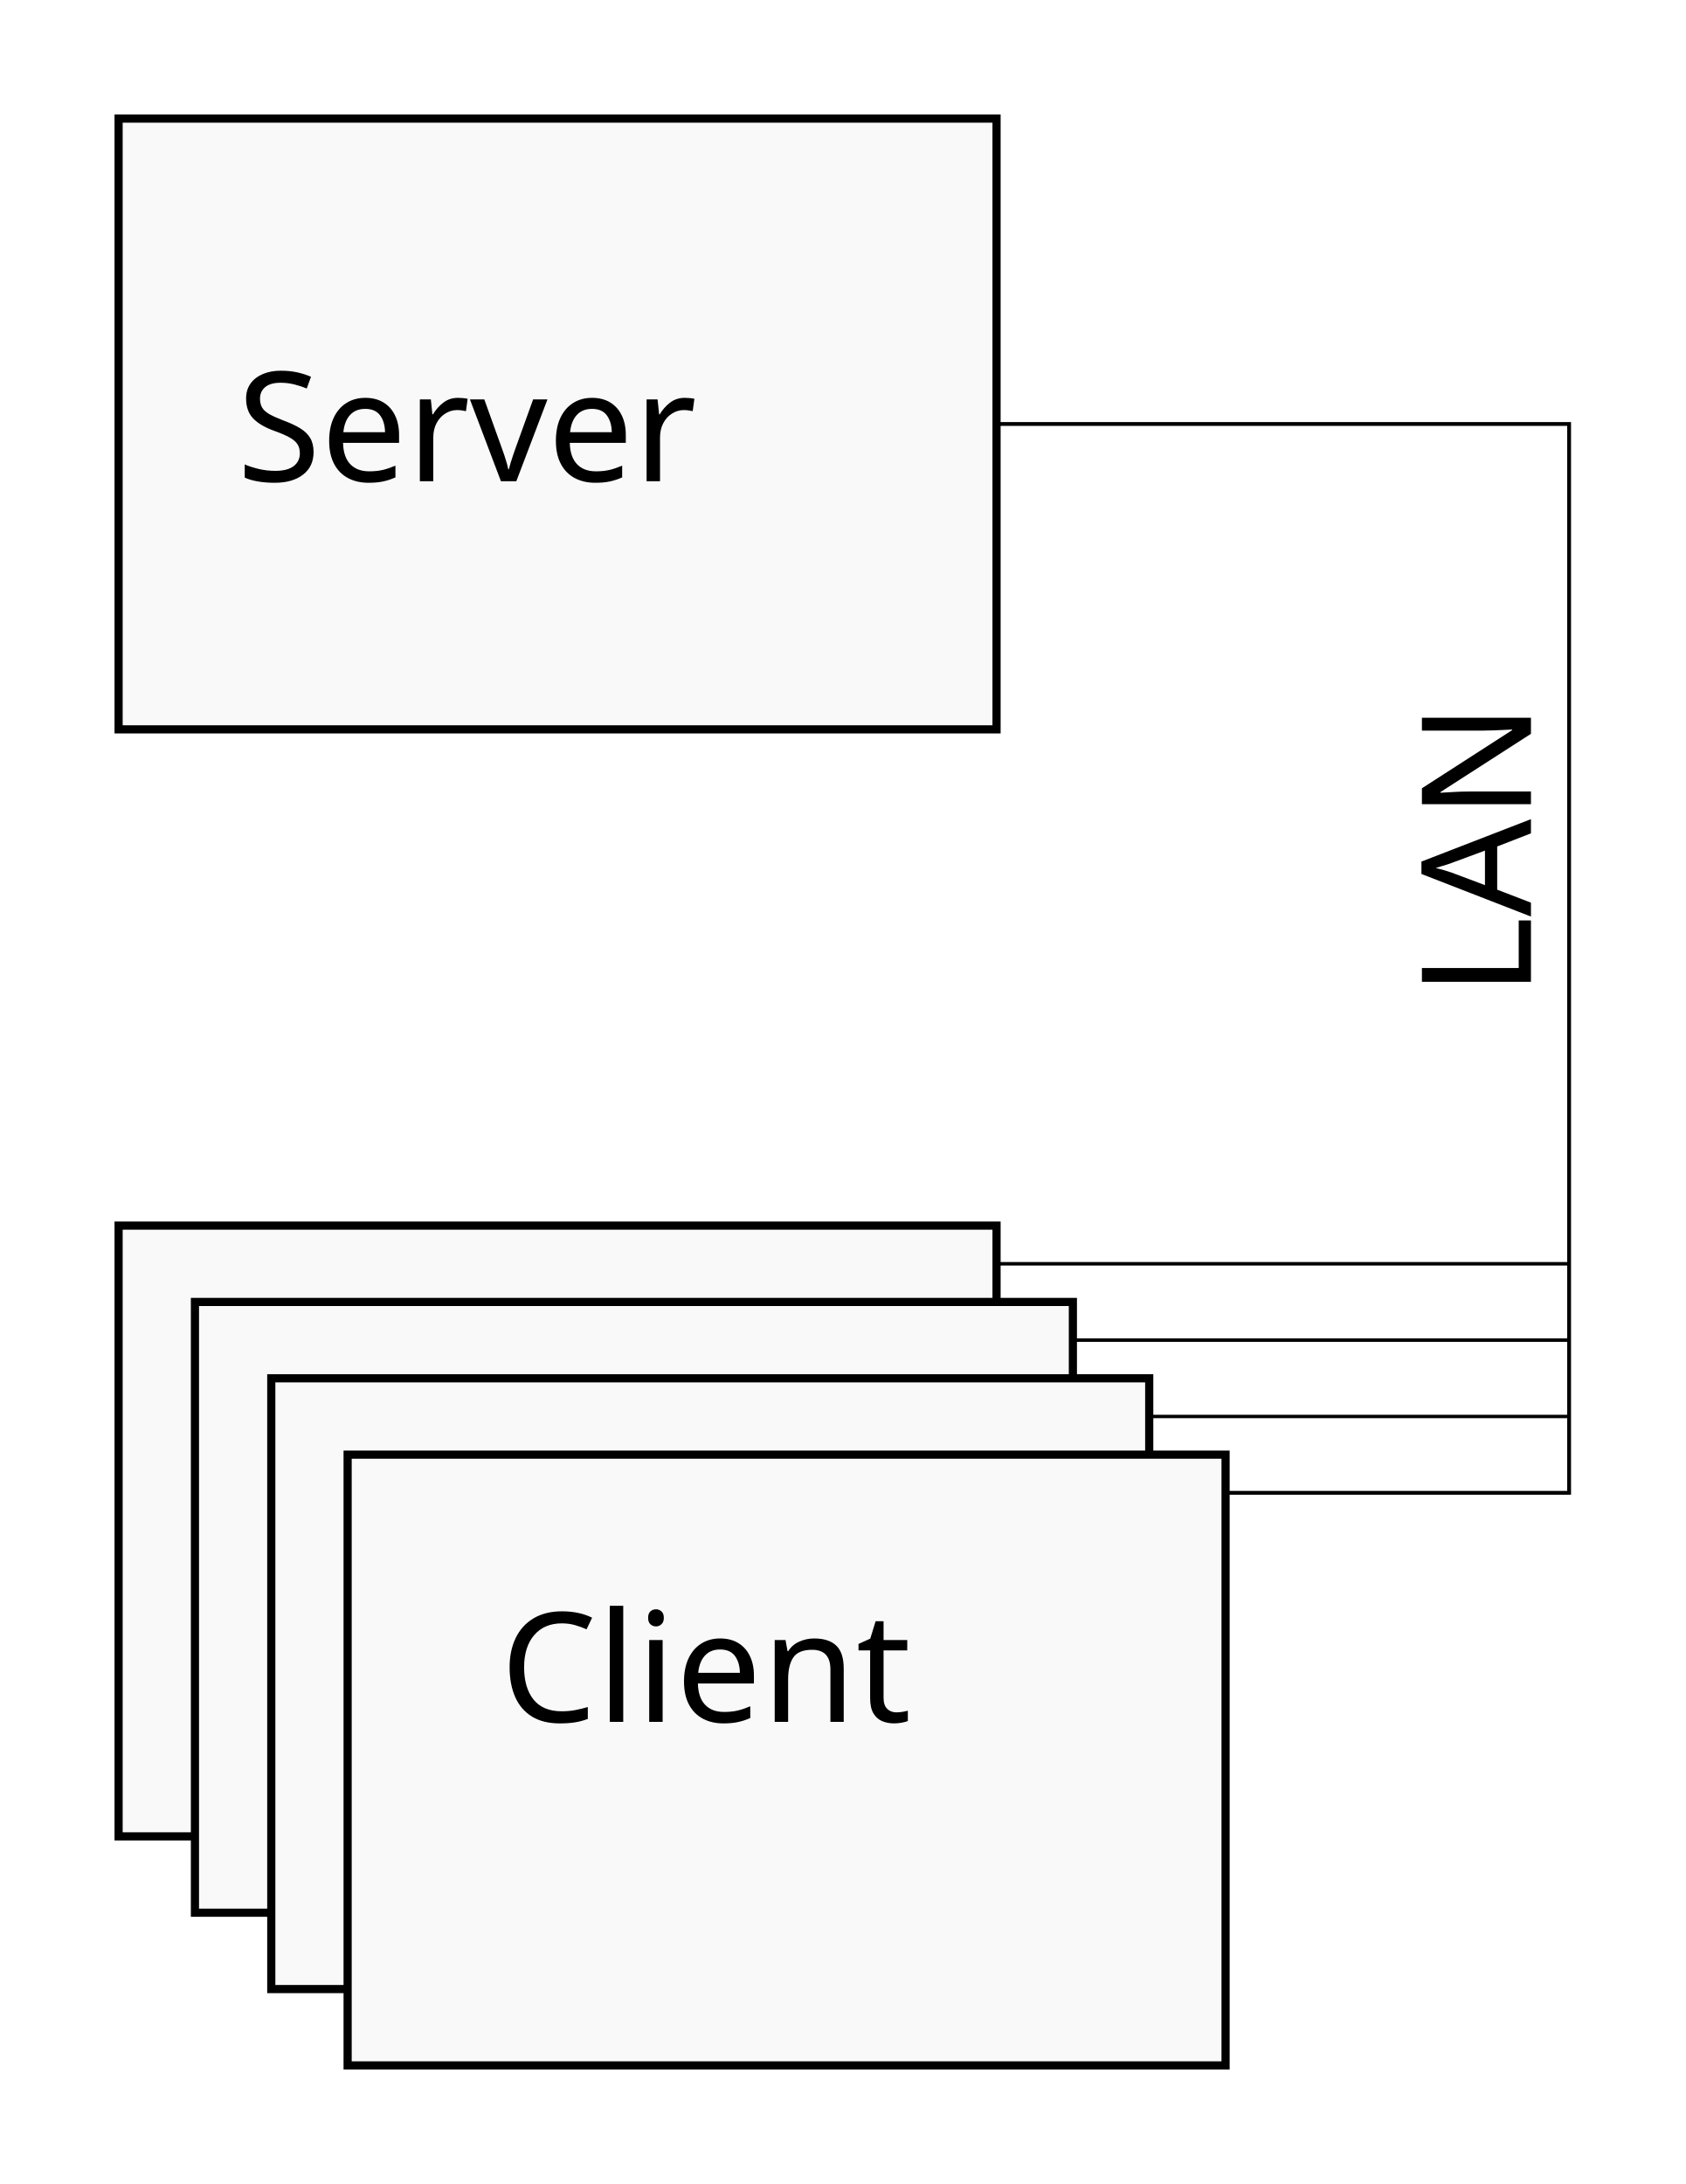
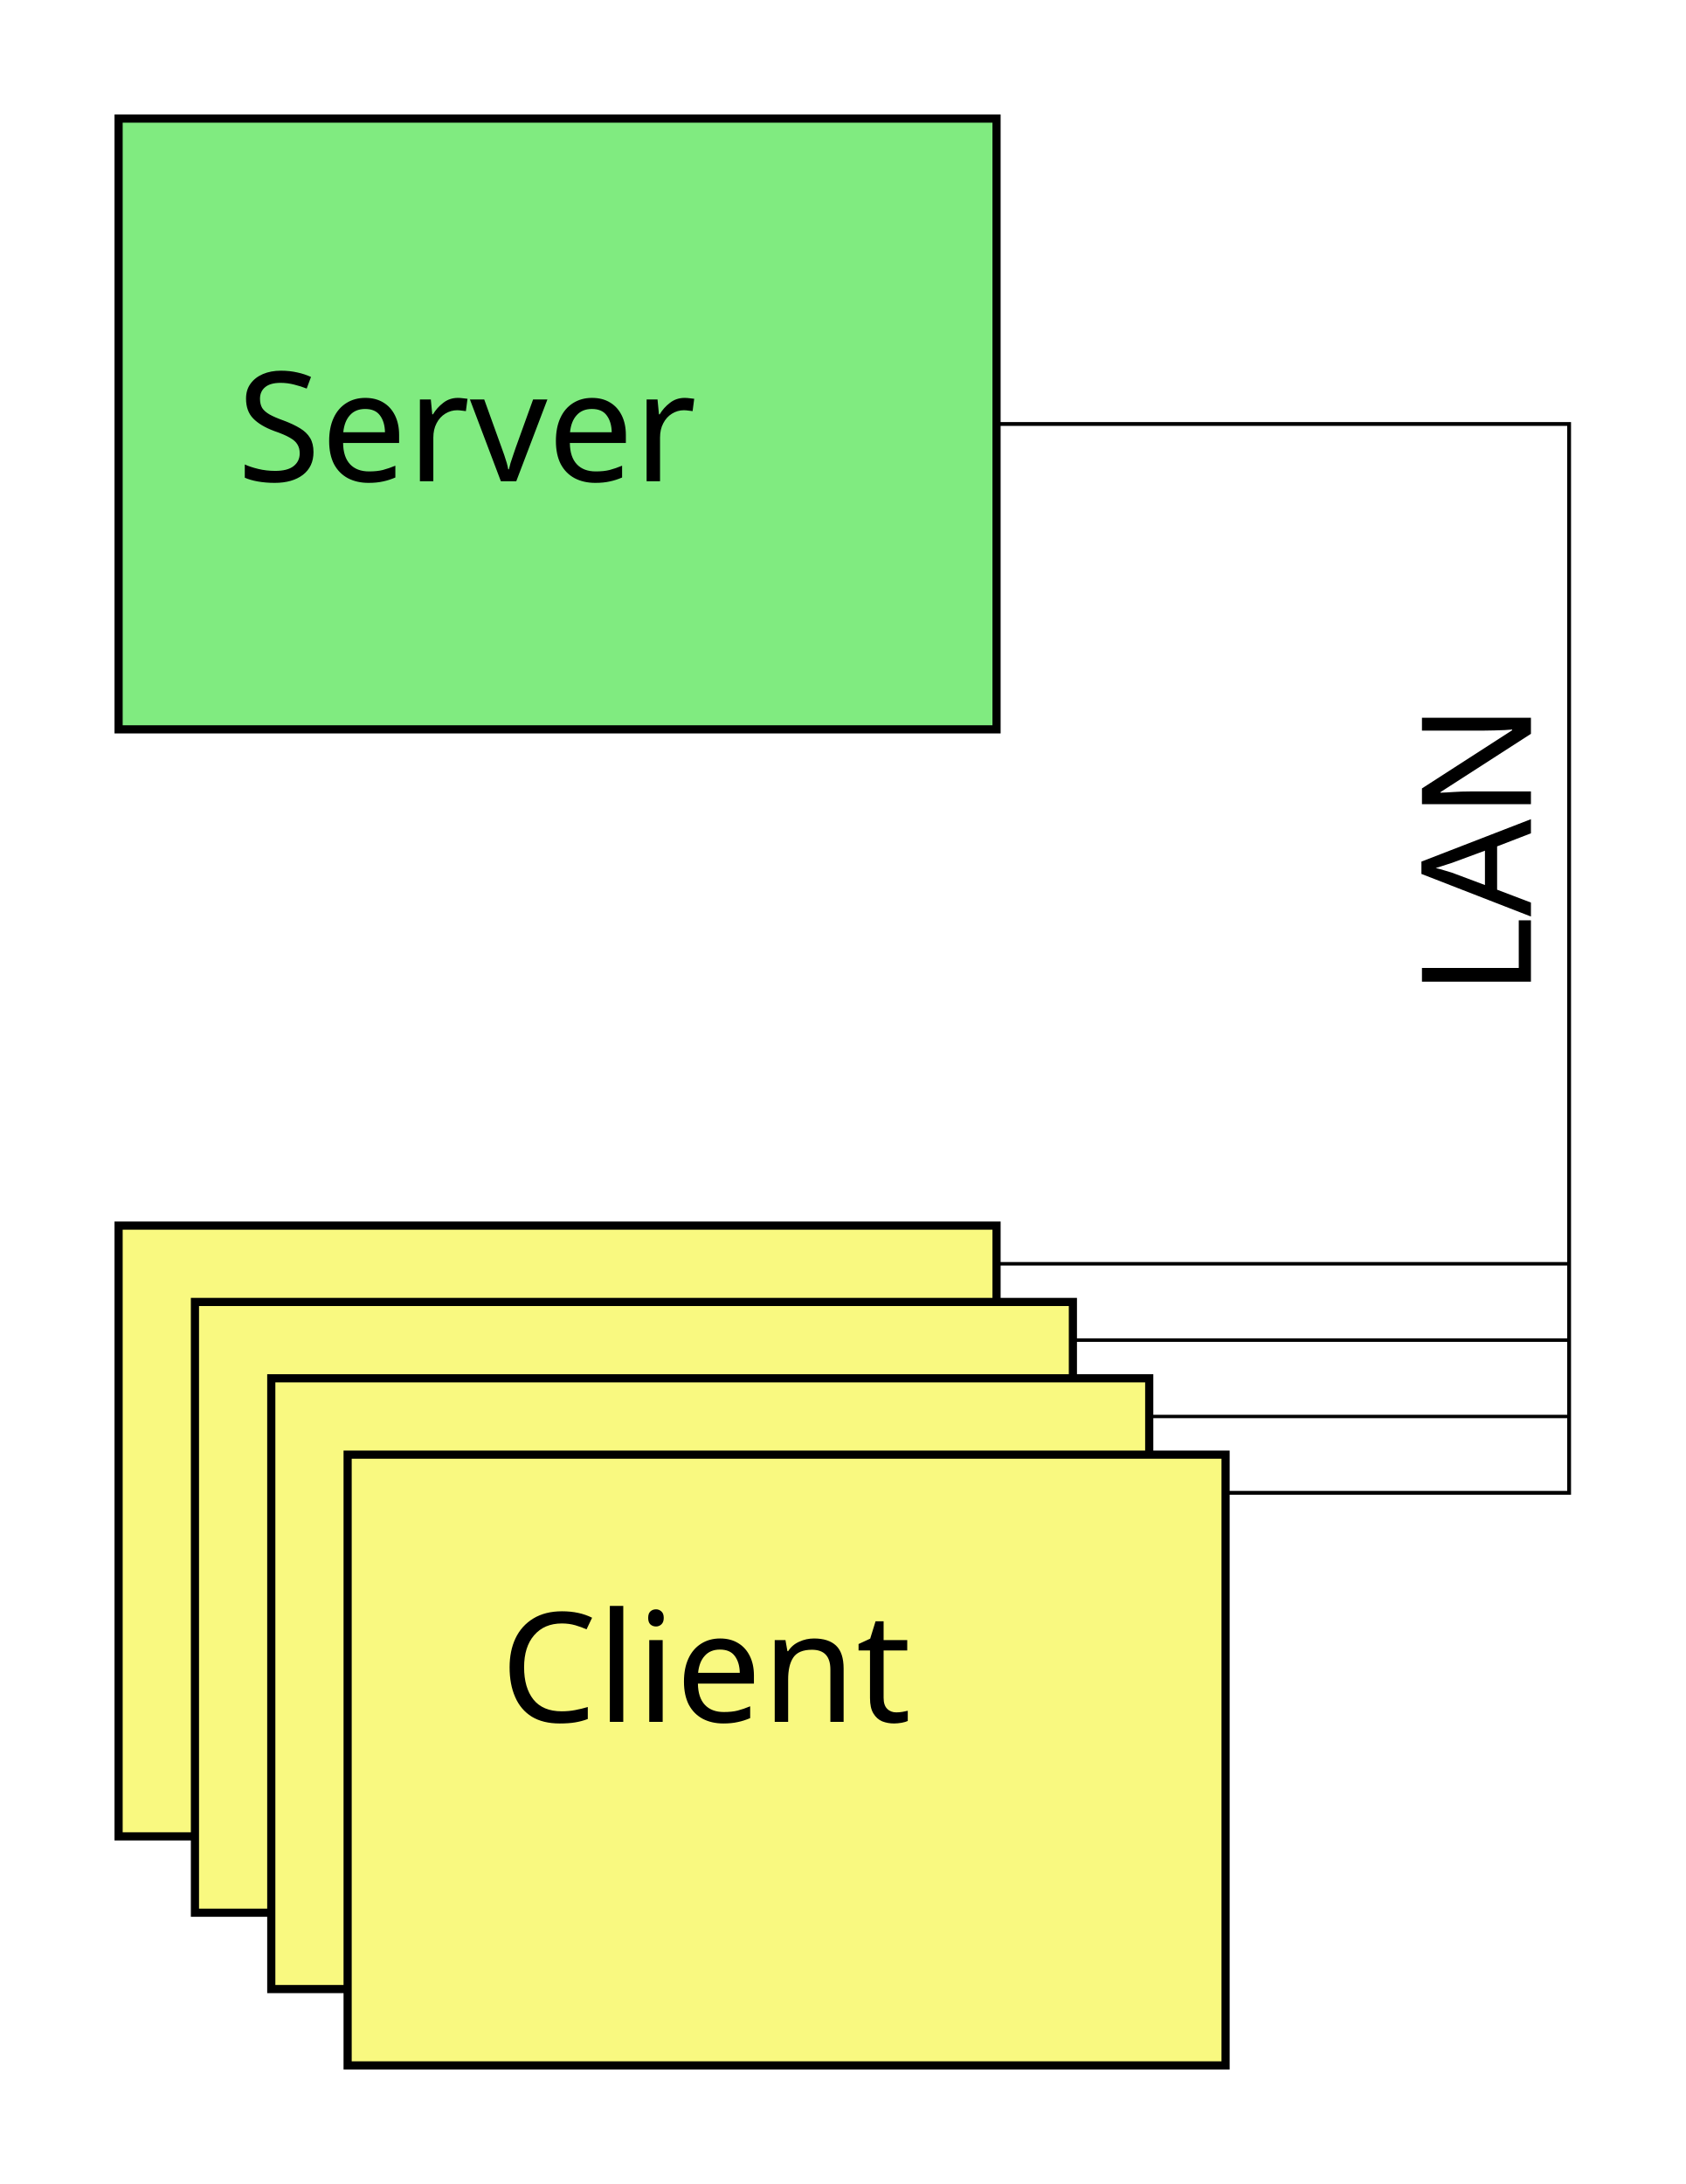
<svg xmlns="http://www.w3.org/2000/svg" width="147.19" height="190.712" id="svg2" version="1.1">
  <defs id="defs4">
    </defs>
  <g id="layer1" transform="translate(-89.64383,-202.006)">
-     <g id="g3932" transform="matrix(0.3333334,0,0,0.3333334,66.66666,141.5748)">
-       <rect style="fill:#f9f9f9;fill-rule:evenodd;stroke:#000000;stroke-width:2.137px;stroke-linecap:butt;stroke-linejoin:miter;stroke-opacity:1" id="rect3904" width="230" height="160" x="100" y="502.362" />
-       <rect y="522.362" x="120" height="160" width="230" id="rect3906" style="fill:#f9f9f9;fill-rule:evenodd;stroke:#000000;stroke-width:2.137px;stroke-linecap:butt;stroke-linejoin:miter;stroke-opacity:1" />
-       <rect style="fill:#f9f9f9;fill-rule:evenodd;stroke:#000000;stroke-width:2.137px;stroke-linecap:butt;stroke-linejoin:miter;stroke-opacity:1" id="rect3908" width="230" height="160" x="140" y="542.362" />
-       <rect y="562.362" x="160" height="160" width="230" id="rect3910" style="fill:#f9f9f9;fill-rule:evenodd;stroke:#000000;stroke-width:2.137px;stroke-linecap:butt;stroke-linejoin:miter;stroke-opacity:1" />
-       <rect y="212.362" x="100" height="160" width="230" id="rect3001" style="fill:#f9f9f9;fill-rule:evenodd;stroke:#000000;stroke-width:2.137px;stroke-linecap:butt;stroke-linejoin:miter;stroke-opacity:1" />
-       <text id="text3042" y="307.362" x="131" style="font-size:40px;font-style:normal;font-weight:normal;line-height:125%;letter-spacing:0px;word-spacing:0px;fill:#000000;fill-opacity:1;stroke:none;font-family:Sans" xml:space="preserve">
-         <tspan y="307.362" x="131" id="tspan3044">Server</tspan>
-       </text>
-       <text id="text3836" y="632.362" x="200" style="font-size:40px;font-style:normal;font-weight:normal;line-height:125%;letter-spacing:0px;word-spacing:0px;fill:#000000;fill-opacity:1;stroke:none;font-family:Sans" xml:space="preserve">
-         <tspan id="tspan3840" y="632.362" x="200">Client</tspan>
-       </text>
-       <path id="path3916" d="m 370,552.362 110,0" style="fill:none;stroke:#000000;stroke-width:0.886px;stroke-linecap:butt;stroke-linejoin:miter;stroke-opacity:1" />
-       <path id="path3918" d="m 350,532.362 130,0" style="fill:none;stroke:#000000;stroke-width:0.901px;stroke-linecap:butt;stroke-linejoin:miter;stroke-opacity:1" />
-       <path id="path3920" d="m 330,512.362 150,0" style="fill:none;stroke:#000000;stroke-width:0.913px;stroke-linecap:butt;stroke-linejoin:miter;stroke-opacity:1" />
-       <path id="path3922" d="m 330,292.362 150,0 0,280 -90,0" style="fill:none;stroke:#000000;stroke-width:1px;stroke-linecap:butt;stroke-linejoin:miter;stroke-opacity:1" />
-       <text transform="matrix(0,-1,1,0,0,0)" id="text3924" y="470" x="-442.362" style="font-size:40px;font-style:normal;font-weight:normal;line-height:125%;letter-spacing:0px;word-spacing:0px;fill:#000000;fill-opacity:1;stroke:none;font-family:Sans" xml:space="preserve">
-         <tspan id="tspan3928" y="470" x="-442.362">LAN</tspan>
-       </text>
-     </g>
+     <rect y="309.029" x="100" height="53.333" width="76.667" id="rect3904" style="fill:#f9f980;fill-rule:evenodd;stroke:#000000;stroke-width:0.712px;stroke-linecap:butt;stroke-linejoin:miter;stroke-opacity:1;fill-opacity:1" />
+     <rect style="fill:#f9f980;fill-rule:evenodd;stroke:#000000;stroke-width:0.712px;stroke-linecap:butt;stroke-linejoin:miter;stroke-opacity:1;fill-opacity:1" id="rect3906" width="76.667" height="53.333" x="106.667" y="315.696" />
+     <rect y="322.362" x="113.333" height="53.333" width="76.667" id="rect3908" style="fill:#f9f980;fill-rule:evenodd;stroke:#000000;stroke-width:0.712px;stroke-linecap:butt;stroke-linejoin:miter;stroke-opacity:1;fill-opacity:1" />
+     <rect style="fill:#f9f980;fill-rule:evenodd;stroke:#000000;stroke-width:0.712px;stroke-linecap:butt;stroke-linejoin:miter;stroke-opacity:1;fill-opacity:1" id="rect3910" width="76.667" height="53.333" x="120" y="329.029" />
+     <rect style="fill:#80eb80;fill-rule:evenodd;stroke:#000000;stroke-width:0.712px;stroke-linecap:butt;stroke-linejoin:miter;stroke-opacity:1;fill-opacity:1" id="rect3001" width="76.667" height="53.333" x="100" y="212.362" />
+     <text xml:space="preserve" style="font-size:13.333px;font-style:normal;font-weight:normal;line-height:125%;letter-spacing:0px;word-spacing:0px;fill:#000000;fill-opacity:1;stroke:none;font-family:Sans" x="110.333" y="244.029" id="text3042">
+       <tspan id="tspan3044" x="110.333" y="244.029">Server</tspan>
+     </text>
+     <text xml:space="preserve" style="font-size:13.333px;font-style:normal;font-weight:normal;line-height:125%;letter-spacing:0px;word-spacing:0px;fill:#000000;fill-opacity:1;stroke:none;font-family:Sans" x="133.333" y="352.362" id="text3836">
+       <tspan x="133.333" y="352.362" id="tspan3840">Client</tspan>
+     </text>
+     <path style="fill:none;stroke:#000000;stroke-width:0.295px;stroke-linecap:butt;stroke-linejoin:miter;stroke-opacity:1" d="m 190,325.696 36.667,0" id="path3916" />
+     <path style="fill:none;stroke:#000000;stroke-width:0.3px;stroke-linecap:butt;stroke-linejoin:miter;stroke-opacity:1" d="m 183.333,319.029 43.333,0" id="path3918" />
+     <path style="fill:none;stroke:#000000;stroke-width:0.304px;stroke-linecap:butt;stroke-linejoin:miter;stroke-opacity:1" d="m 176.667,312.362 50,0" id="path3920" />
+     <path style="fill:none;stroke:#000000;stroke-width:0.333px;stroke-linecap:butt;stroke-linejoin:miter;stroke-opacity:1" d="m 176.667,239.029 50,0 0,93.333 -30,0" id="path3922" />
+     <text xml:space="preserve" style="font-size:13.333px;font-style:normal;font-weight:normal;line-height:125%;letter-spacing:0px;word-spacing:0px;fill:#000000;fill-opacity:1;stroke:none;font-family:Sans" x="-289.029" y="223.333" id="text3924" transform="matrix(0,-1,1,0,0,0)">
+       <tspan x="-289.029" y="223.333" id="tspan3928">LAN</tspan>
+     </text>
  </g>
</svg>
